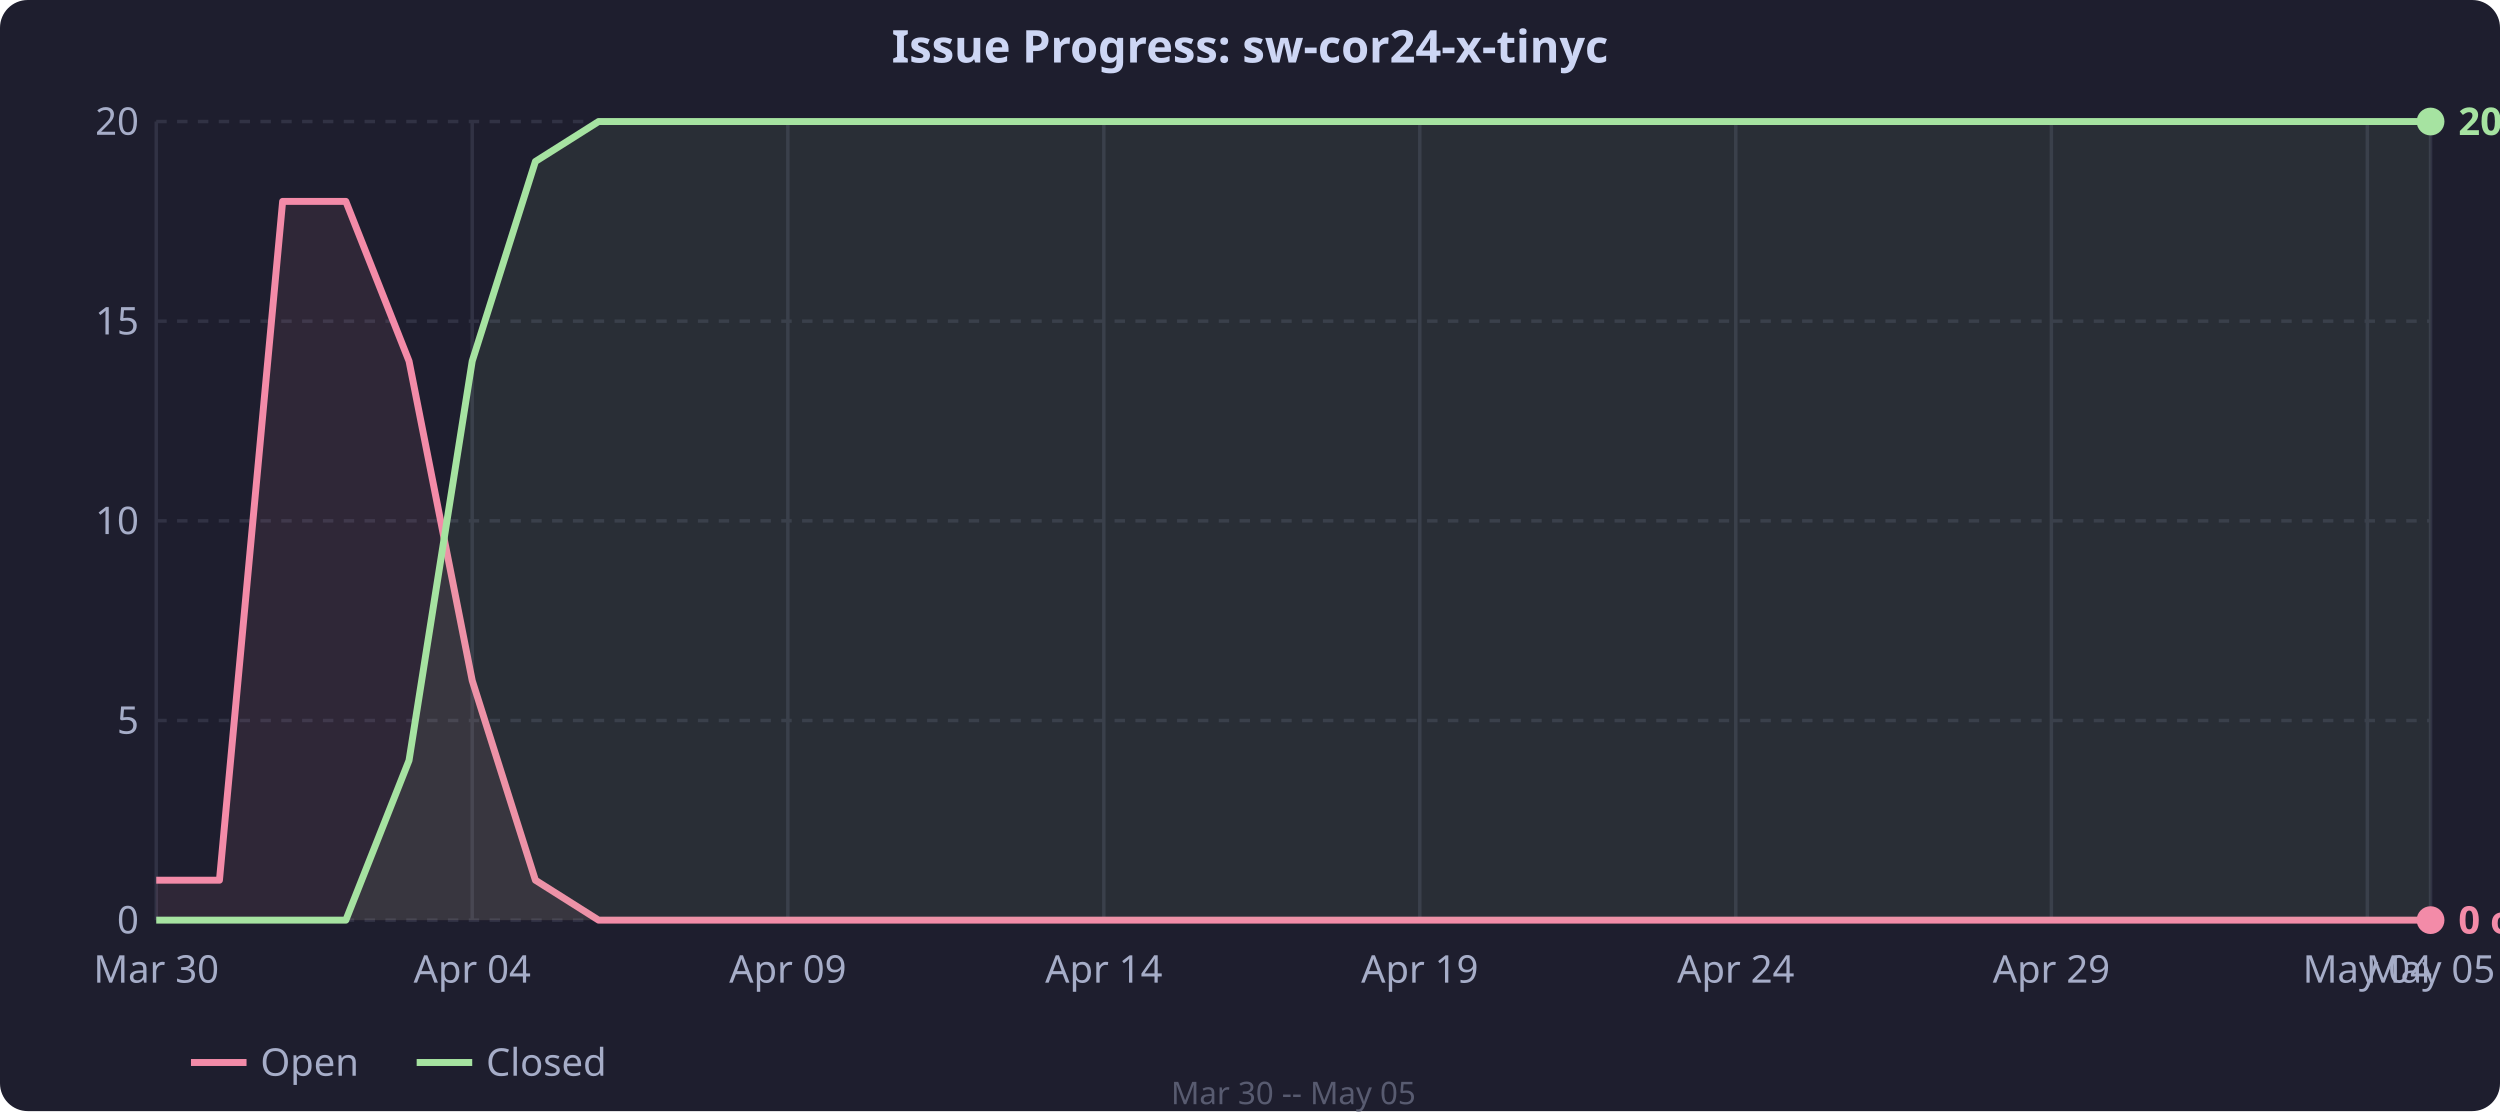
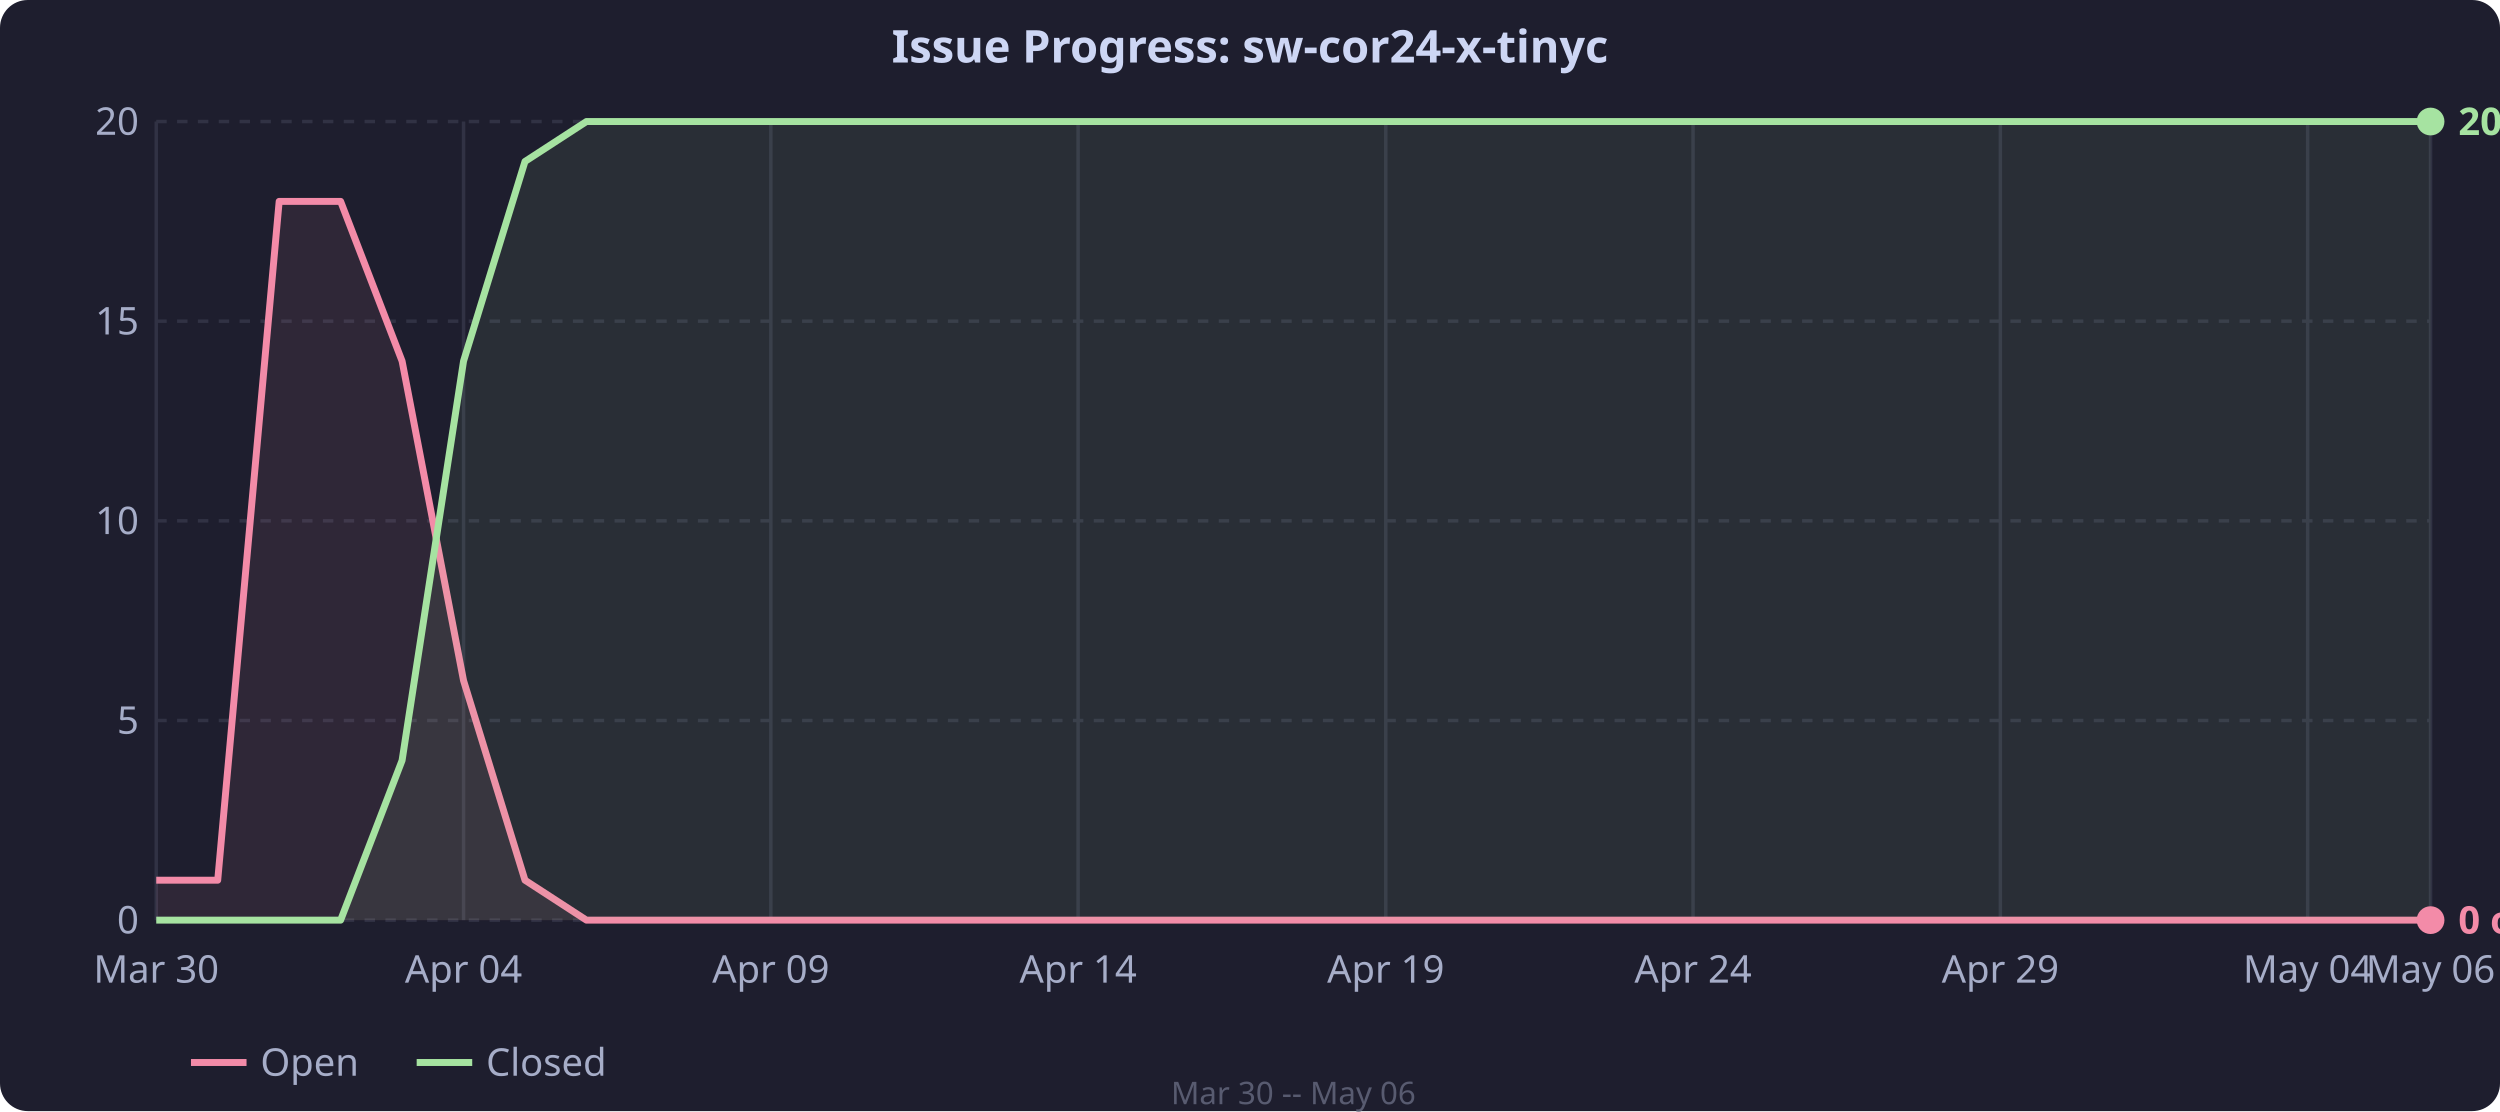
<svg xmlns="http://www.w3.org/2000/svg" viewBox="0 0 720 320" style="font-family: system-ui, sans-serif; font-size: 11px; color: #cdd6f4;">
  <rect width="720" height="320" fill="#1e1e2e" rx="8" />
  <line x1="45" y1="265.0" x2="700" y2="265.0" stroke="#313244" stroke-dasharray="3,3" />
  <text x="40" y="265.0" fill="#a6adc8" text-anchor="end" dominant-baseline="middle">0</text>
  <line x1="45" y1="207.5" x2="700" y2="207.5" stroke="#313244" stroke-dasharray="3,3" />
  <text x="40" y="207.5" fill="#a6adc8" text-anchor="end" dominant-baseline="middle">5</text>
  <line x1="45" y1="150.0" x2="700" y2="150.0" stroke="#313244" stroke-dasharray="3,3" />
  <text x="40" y="150.0" fill="#a6adc8" text-anchor="end" dominant-baseline="middle">10</text>
  <line x1="45" y1="92.5" x2="700" y2="92.5" stroke="#313244" stroke-dasharray="3,3" />
  <text x="40" y="92.5" fill="#a6adc8" text-anchor="end" dominant-baseline="middle">15</text>
  <line x1="45" y1="35.0" x2="700" y2="35.0" stroke="#313244" stroke-dasharray="3,3" />
  <text x="40" y="35.0" fill="#a6adc8" text-anchor="end" dominant-baseline="middle">20</text>
  <text x="45.0" y="283" fill="#a6adc8" text-anchor="middle">Mar 30</text>
  <line x1="45.0" y1="35" x2="45.0" y2="265" stroke="#313244" />
-   <text x="136.0" y="283" fill="#a6adc8" text-anchor="middle">Apr 04</text>
-   <line x1="136.0" y1="35" x2="136.0" y2="265" stroke="#313244" />
-   <text x="226.9" y="283" fill="#a6adc8" text-anchor="middle">Apr 09</text>
-   <line x1="226.9" y1="35" x2="226.9" y2="265" stroke="#313244" />
-   <text x="317.9" y="283" fill="#a6adc8" text-anchor="middle">Apr 14</text>
-   <line x1="317.9" y1="35" x2="317.9" y2="265" stroke="#313244" />
-   <text x="408.9" y="283" fill="#a6adc8" text-anchor="middle">Apr 19</text>
-   <line x1="408.9" y1="35" x2="408.9" y2="265" stroke="#313244" />
-   <text x="499.9" y="283" fill="#a6adc8" text-anchor="middle">Apr 24</text>
-   <line x1="499.9" y1="35" x2="499.9" y2="265" stroke="#313244" />
-   <text x="590.8" y="283" fill="#a6adc8" text-anchor="middle">Apr 29</text>
-   <line x1="590.8" y1="35" x2="590.8" y2="265" stroke="#313244" />
-   <text x="681.8" y="283" fill="#a6adc8" text-anchor="middle">May 04</text>
-   <line x1="681.8" y1="35" x2="681.8" y2="265" stroke="#313244" />
-   <text x="700.0" y="283" fill="#a6adc8" text-anchor="middle">May 05</text>
+   <text x="133.5" y="283" fill="#a6adc8" text-anchor="middle">Apr 04</text>
+   <line x1="133.5" y1="35" x2="133.5" y2="265" stroke="#313244" />
+   <text x="222.0" y="283" fill="#a6adc8" text-anchor="middle">Apr 09</text>
+   <line x1="222.0" y1="35" x2="222.0" y2="265" stroke="#313244" />
+   <text x="310.5" y="283" fill="#a6adc8" text-anchor="middle">Apr 14</text>
+   <line x1="310.5" y1="35" x2="310.5" y2="265" stroke="#313244" />
+   <text x="399.1" y="283" fill="#a6adc8" text-anchor="middle">Apr 19</text>
+   <line x1="399.1" y1="35" x2="399.1" y2="265" stroke="#313244" />
+   <text x="487.6" y="283" fill="#a6adc8" text-anchor="middle">Apr 24</text>
+   <line x1="487.6" y1="35" x2="487.6" y2="265" stroke="#313244" />
+   <text x="576.1" y="283" fill="#a6adc8" text-anchor="middle">Apr 29</text>
+   <line x1="576.1" y1="35" x2="576.1" y2="265" stroke="#313244" />
+   <text x="664.6" y="283" fill="#a6adc8" text-anchor="middle">May 04</text>
+   <line x1="664.6" y1="35" x2="664.6" y2="265" stroke="#313244" />
+   <text x="700.0" y="283" fill="#a6adc8" text-anchor="middle">May 06</text>
  <line x1="700.0" y1="35" x2="700.0" y2="265" stroke="#313244" />
-   <polygon fill="rgba(243,139,168,0.08)" points="45.0,253.5 63.2,253.5 81.4,58.0 99.6,58.0 117.8,104.0 136.0,196.0 154.2,253.5 172.4,265.0 190.6,265.0 208.8,265.0 226.9,265.0 245.1,265.0 263.3,265.0 281.5,265.0 299.7,265.0 317.9,265.0 336.1,265.0 354.3,265.0 372.5,265.0 390.7,265.0 408.9,265.0 427.1,265.0 445.3,265.0 463.5,265.0 481.7,265.0 499.9,265.0 518.1,265.0 536.2,265.0 554.4,265.0 572.6,265.0 590.8,265.0 609.0,265.0 627.2,265.0 645.4,265.0 663.6,265.0 681.8,265.0 700.0,265.0 700.0,265.0 45.0,265.0" />
-   <polyline fill="none" stroke="#f38ba8" stroke-width="2" stroke-linejoin="round" points="45.0,253.5 63.2,253.5 81.4,58.0 99.6,58.0 117.8,104.0 136.0,196.0 154.2,253.5 172.4,265.0 190.6,265.0 208.8,265.0 226.9,265.0 245.1,265.0 263.3,265.0 281.5,265.0 299.7,265.0 317.9,265.0 336.1,265.0 354.3,265.0 372.5,265.0 390.7,265.0 408.9,265.0 427.1,265.0 445.3,265.0 463.5,265.0 481.7,265.0 499.9,265.0 518.1,265.0 536.2,265.0 554.4,265.0 572.6,265.0 590.8,265.0 609.0,265.0 627.2,265.0 645.4,265.0 663.6,265.0 681.8,265.0 700.0,265.0" />
-   <polygon fill="rgba(166,227,161,0.08)" points="45.0,265.0 63.2,265.0 81.4,265.0 99.6,265.0 117.8,219.0 136.0,104.0 154.2,46.5 172.4,35.0 190.6,35.0 208.8,35.0 226.9,35.0 245.1,35.0 263.3,35.0 281.5,35.0 299.7,35.0 317.9,35.0 336.1,35.0 354.3,35.0 372.5,35.0 390.7,35.0 408.9,35.0 427.1,35.0 445.3,35.0 463.5,35.0 481.7,35.0 499.9,35.0 518.1,35.0 536.2,35.0 554.4,35.0 572.6,35.0 590.8,35.0 609.0,35.0 627.2,35.0 645.4,35.0 663.6,35.0 681.8,35.0 700.0,35.0 700.0,265.0 45.0,265.0" />
-   <polyline fill="none" stroke="#a6e3a1" stroke-width="2" stroke-linejoin="round" points="45.0,265.0 63.2,265.0 81.4,265.0 99.6,265.0 117.8,219.0 136.0,104.0 154.2,46.5 172.4,35.0 190.6,35.0 208.8,35.0 226.9,35.0 245.1,35.0 263.3,35.0 281.5,35.0 299.7,35.0 317.9,35.0 336.1,35.0 354.3,35.0 372.5,35.0 390.7,35.0 408.9,35.0 427.1,35.0 445.3,35.0 463.5,35.0 481.7,35.0 499.9,35.0 518.1,35.0 536.2,35.0 554.4,35.0 572.6,35.0 590.8,35.0 609.0,35.0 627.2,35.0 645.4,35.0 663.6,35.0 681.8,35.0 700.0,35.0" />
+   <polygon fill="rgba(243,139,168,0.08)" points="45.0,253.5 62.7,253.5 80.4,58.0 98.1,58.0 115.8,104.0 133.5,196.0 151.2,253.5 168.9,265.0 186.6,265.0 204.3,265.0 222.0,265.0 239.7,265.0 257.4,265.0 275.1,265.0 292.8,265.0 310.5,265.0 328.2,265.0 345.9,265.0 363.6,265.0 381.4,265.0 399.1,265.0 416.8,265.0 434.5,265.0 452.2,265.0 469.9,265.0 487.6,265.0 505.3,265.0 523.0,265.0 540.7,265.0 558.4,265.0 576.1,265.0 593.8,265.0 611.5,265.0 629.2,265.0 646.9,265.0 664.6,265.0 682.3,265.0 700.0,265.0 700.0,265.0 45.0,265.0" />
+   <polyline fill="none" stroke="#f38ba8" stroke-width="2" stroke-linejoin="round" points="45.0,253.5 62.7,253.5 80.4,58.0 98.1,58.0 115.8,104.0 133.5,196.0 151.2,253.5 168.9,265.0 186.6,265.0 204.3,265.0 222.0,265.0 239.7,265.0 257.4,265.0 275.1,265.0 292.8,265.0 310.5,265.0 328.2,265.0 345.9,265.0 363.6,265.0 381.4,265.0 399.1,265.0 416.8,265.0 434.5,265.0 452.2,265.0 469.9,265.0 487.6,265.0 505.3,265.0 523.0,265.0 540.7,265.0 558.4,265.0 576.1,265.0 593.8,265.0 611.5,265.0 629.2,265.0 646.9,265.0 664.6,265.0 682.3,265.0 700.0,265.0" />
+   <polygon fill="rgba(166,227,161,0.08)" points="45.0,265.0 62.7,265.0 80.4,265.0 98.1,265.0 115.8,219.0 133.5,104.0 151.2,46.5 168.9,35.0 186.6,35.0 204.3,35.0 222.0,35.0 239.7,35.0 257.4,35.0 275.1,35.0 292.8,35.0 310.5,35.0 328.2,35.0 345.9,35.0 363.6,35.0 381.4,35.0 399.1,35.0 416.8,35.0 434.5,35.0 452.2,35.0 469.9,35.0 487.6,35.0 505.3,35.0 523.0,35.0 540.7,35.0 558.4,35.0 576.1,35.0 593.8,35.0 611.5,35.0 629.2,35.0 646.9,35.0 664.6,35.0 682.3,35.0 700.0,35.0 700.0,265.0 45.0,265.0" />
+   <polyline fill="none" stroke="#a6e3a1" stroke-width="2" stroke-linejoin="round" points="45.0,265.0 62.7,265.0 80.4,265.0 98.1,265.0 115.8,219.0 133.5,104.0 151.2,46.5 168.9,35.0 186.6,35.0 204.3,35.0 222.0,35.0 239.7,35.0 257.4,35.0 275.1,35.0 292.8,35.0 310.5,35.0 328.2,35.0 345.9,35.0 363.6,35.0 381.4,35.0 399.1,35.0 416.8,35.0 434.5,35.0 452.2,35.0 469.9,35.0 487.6,35.0 505.3,35.0 523.0,35.0 540.7,35.0 558.4,35.0 576.1,35.0 593.8,35.0 611.5,35.0 629.2,35.0 646.9,35.0 664.6,35.0 682.3,35.0 700.0,35.0" />
  <circle cx="700.0" cy="265.0" r="4" fill="#f38ba8" />
  <circle cx="700.0" cy="35.0" r="4" fill="#a6e3a1" />
  <text x="708.0" y="265.0" fill="#f38ba8" text-anchor="start" dominant-baseline="middle" font-size="11px" font-weight="600">0 open</text>
  <text x="708.0" y="35.0" fill="#a6e3a1" text-anchor="start" dominant-baseline="middle" font-size="11px" font-weight="600">20 closed</text>
  <text x="360" y="18" fill="#cdd6f4" text-anchor="middle" font-size="13px" font-weight="600">Issue Progress: sw-cor24-x-tinyc</text>
  <line x1="55" y1="306" x2="71" y2="306" stroke="#f38ba8" stroke-width="2" />
  <text x="75" y="306" fill="#a6adc8" dominant-baseline="middle">Open</text>
  <line x1="120" y1="306" x2="136" y2="306" stroke="#a6e3a1" stroke-width="2" />
  <text x="140" y="306" fill="#a6adc8" dominant-baseline="middle">Closed</text>
-   <text x="372.5" y="318" fill="#585b70" text-anchor="middle" font-size="9px">Mar 30 -- May 05</text>
+   <text x="372.5" y="318" fill="#585b70" text-anchor="middle" font-size="9px">Mar 30 -- May 06</text>
</svg>
